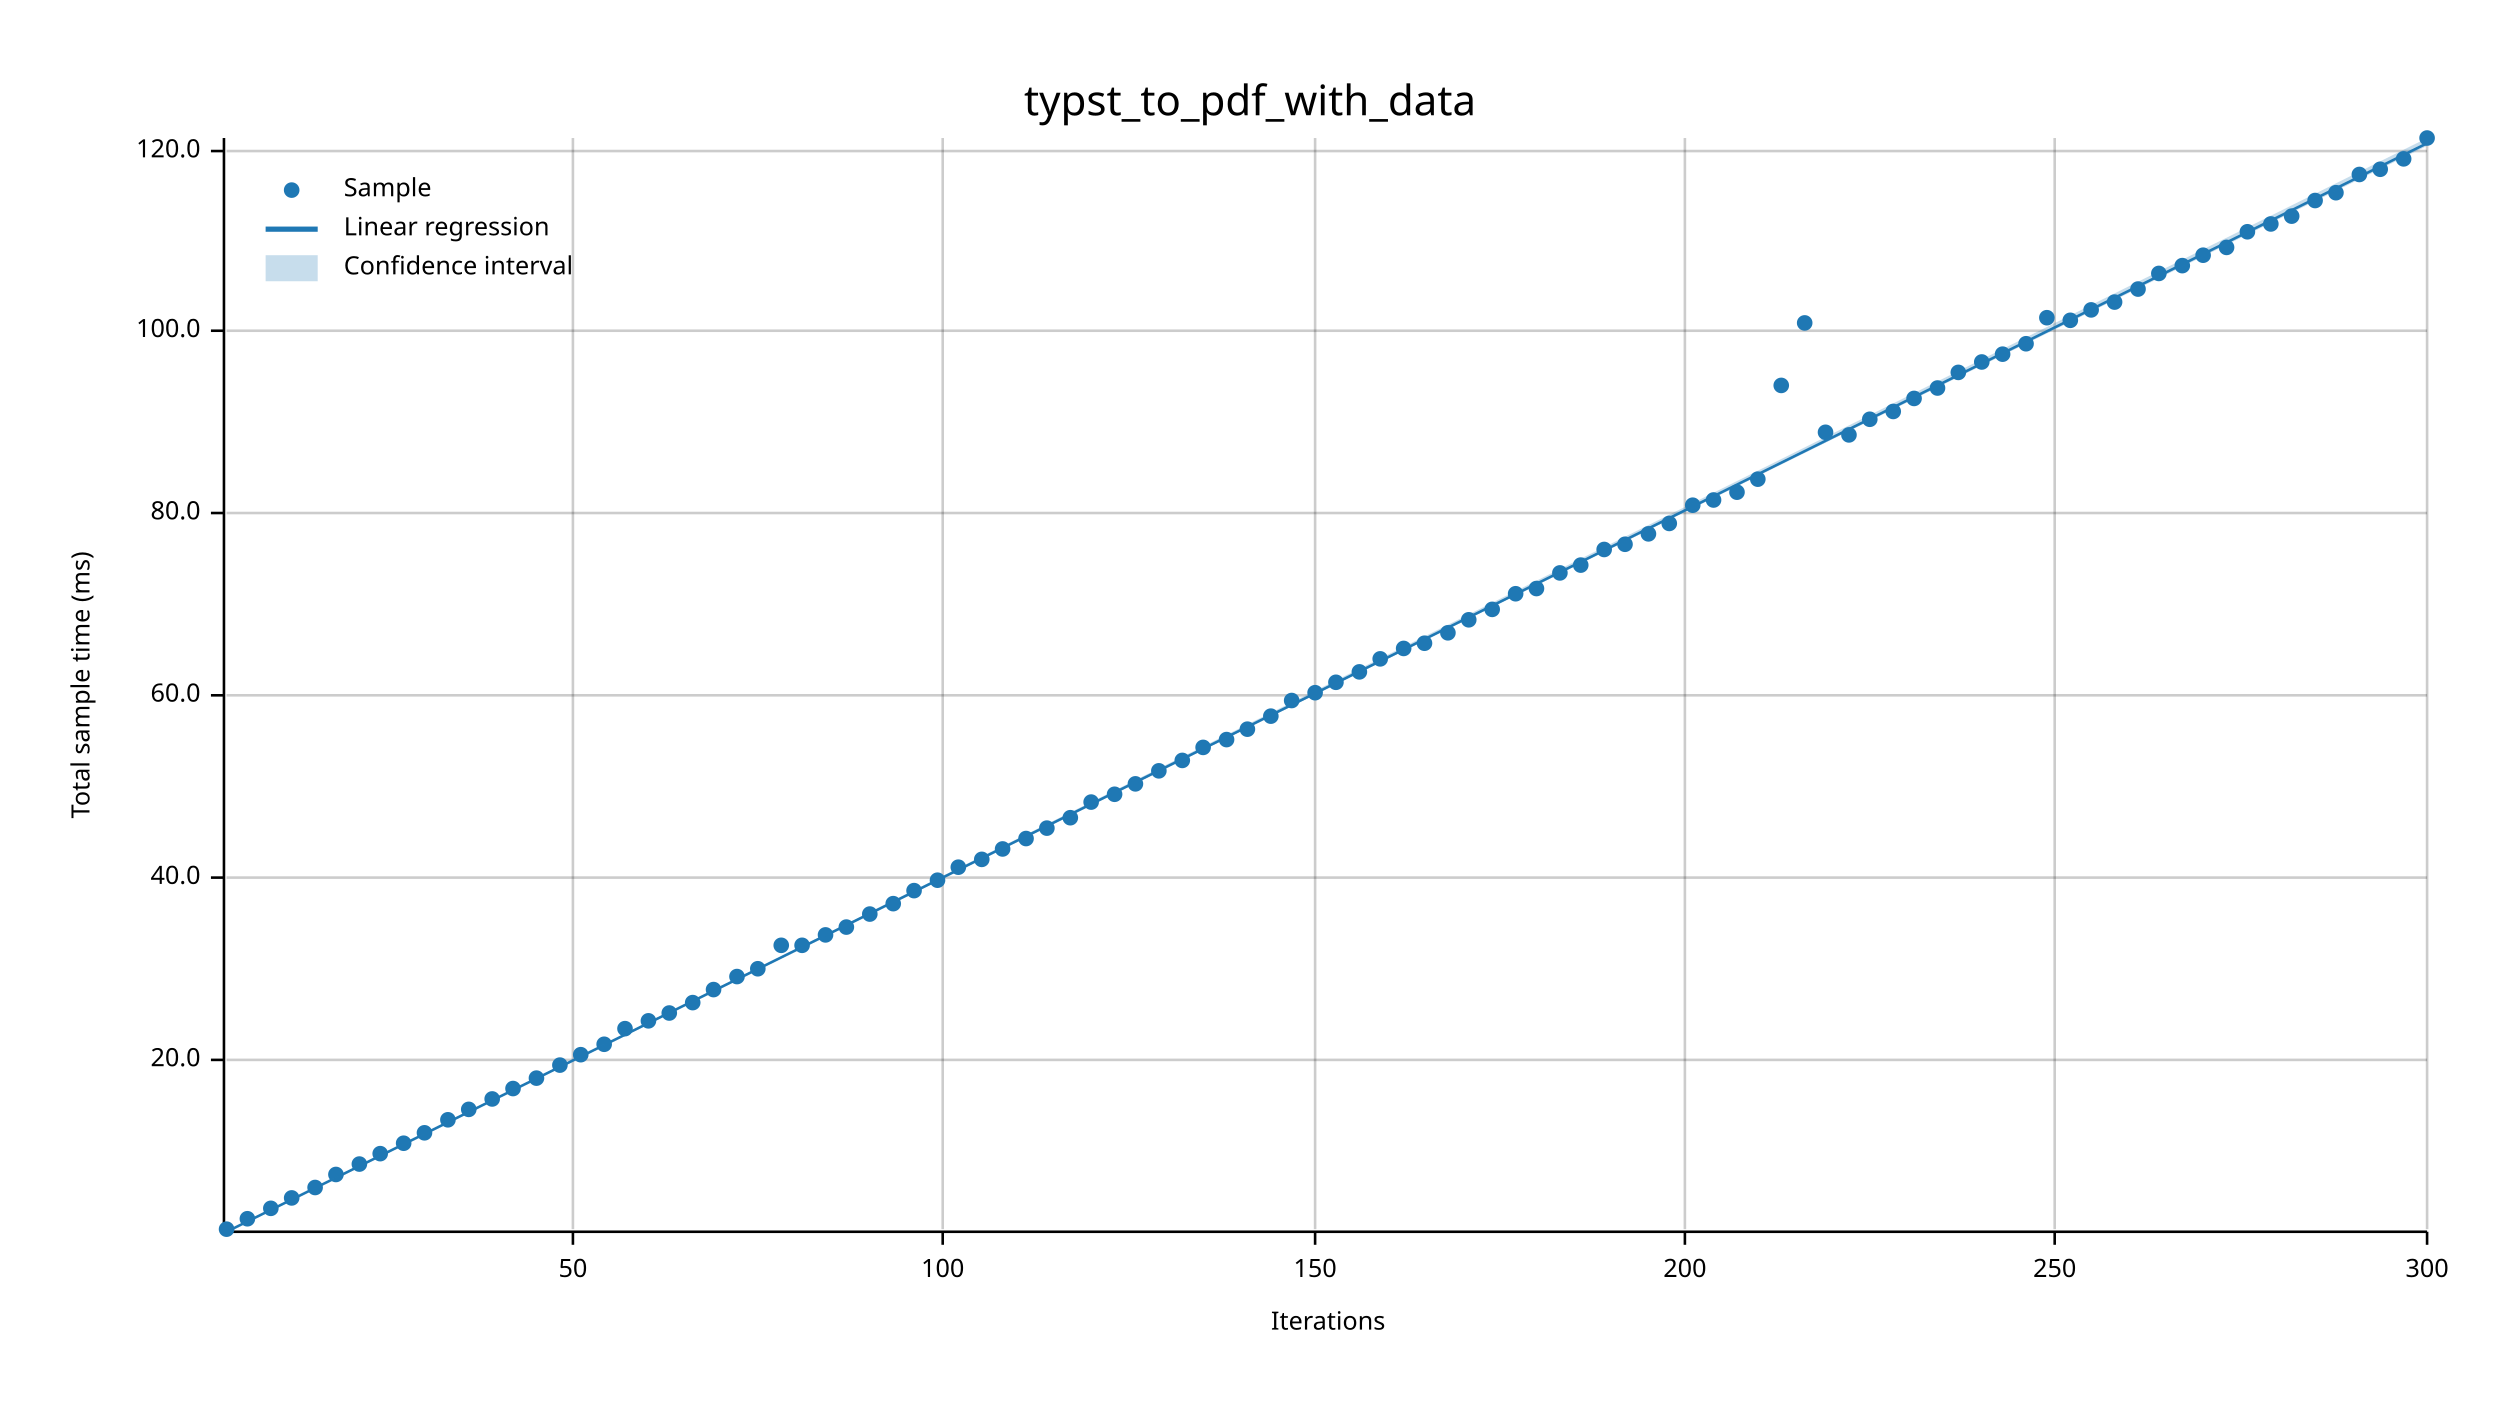
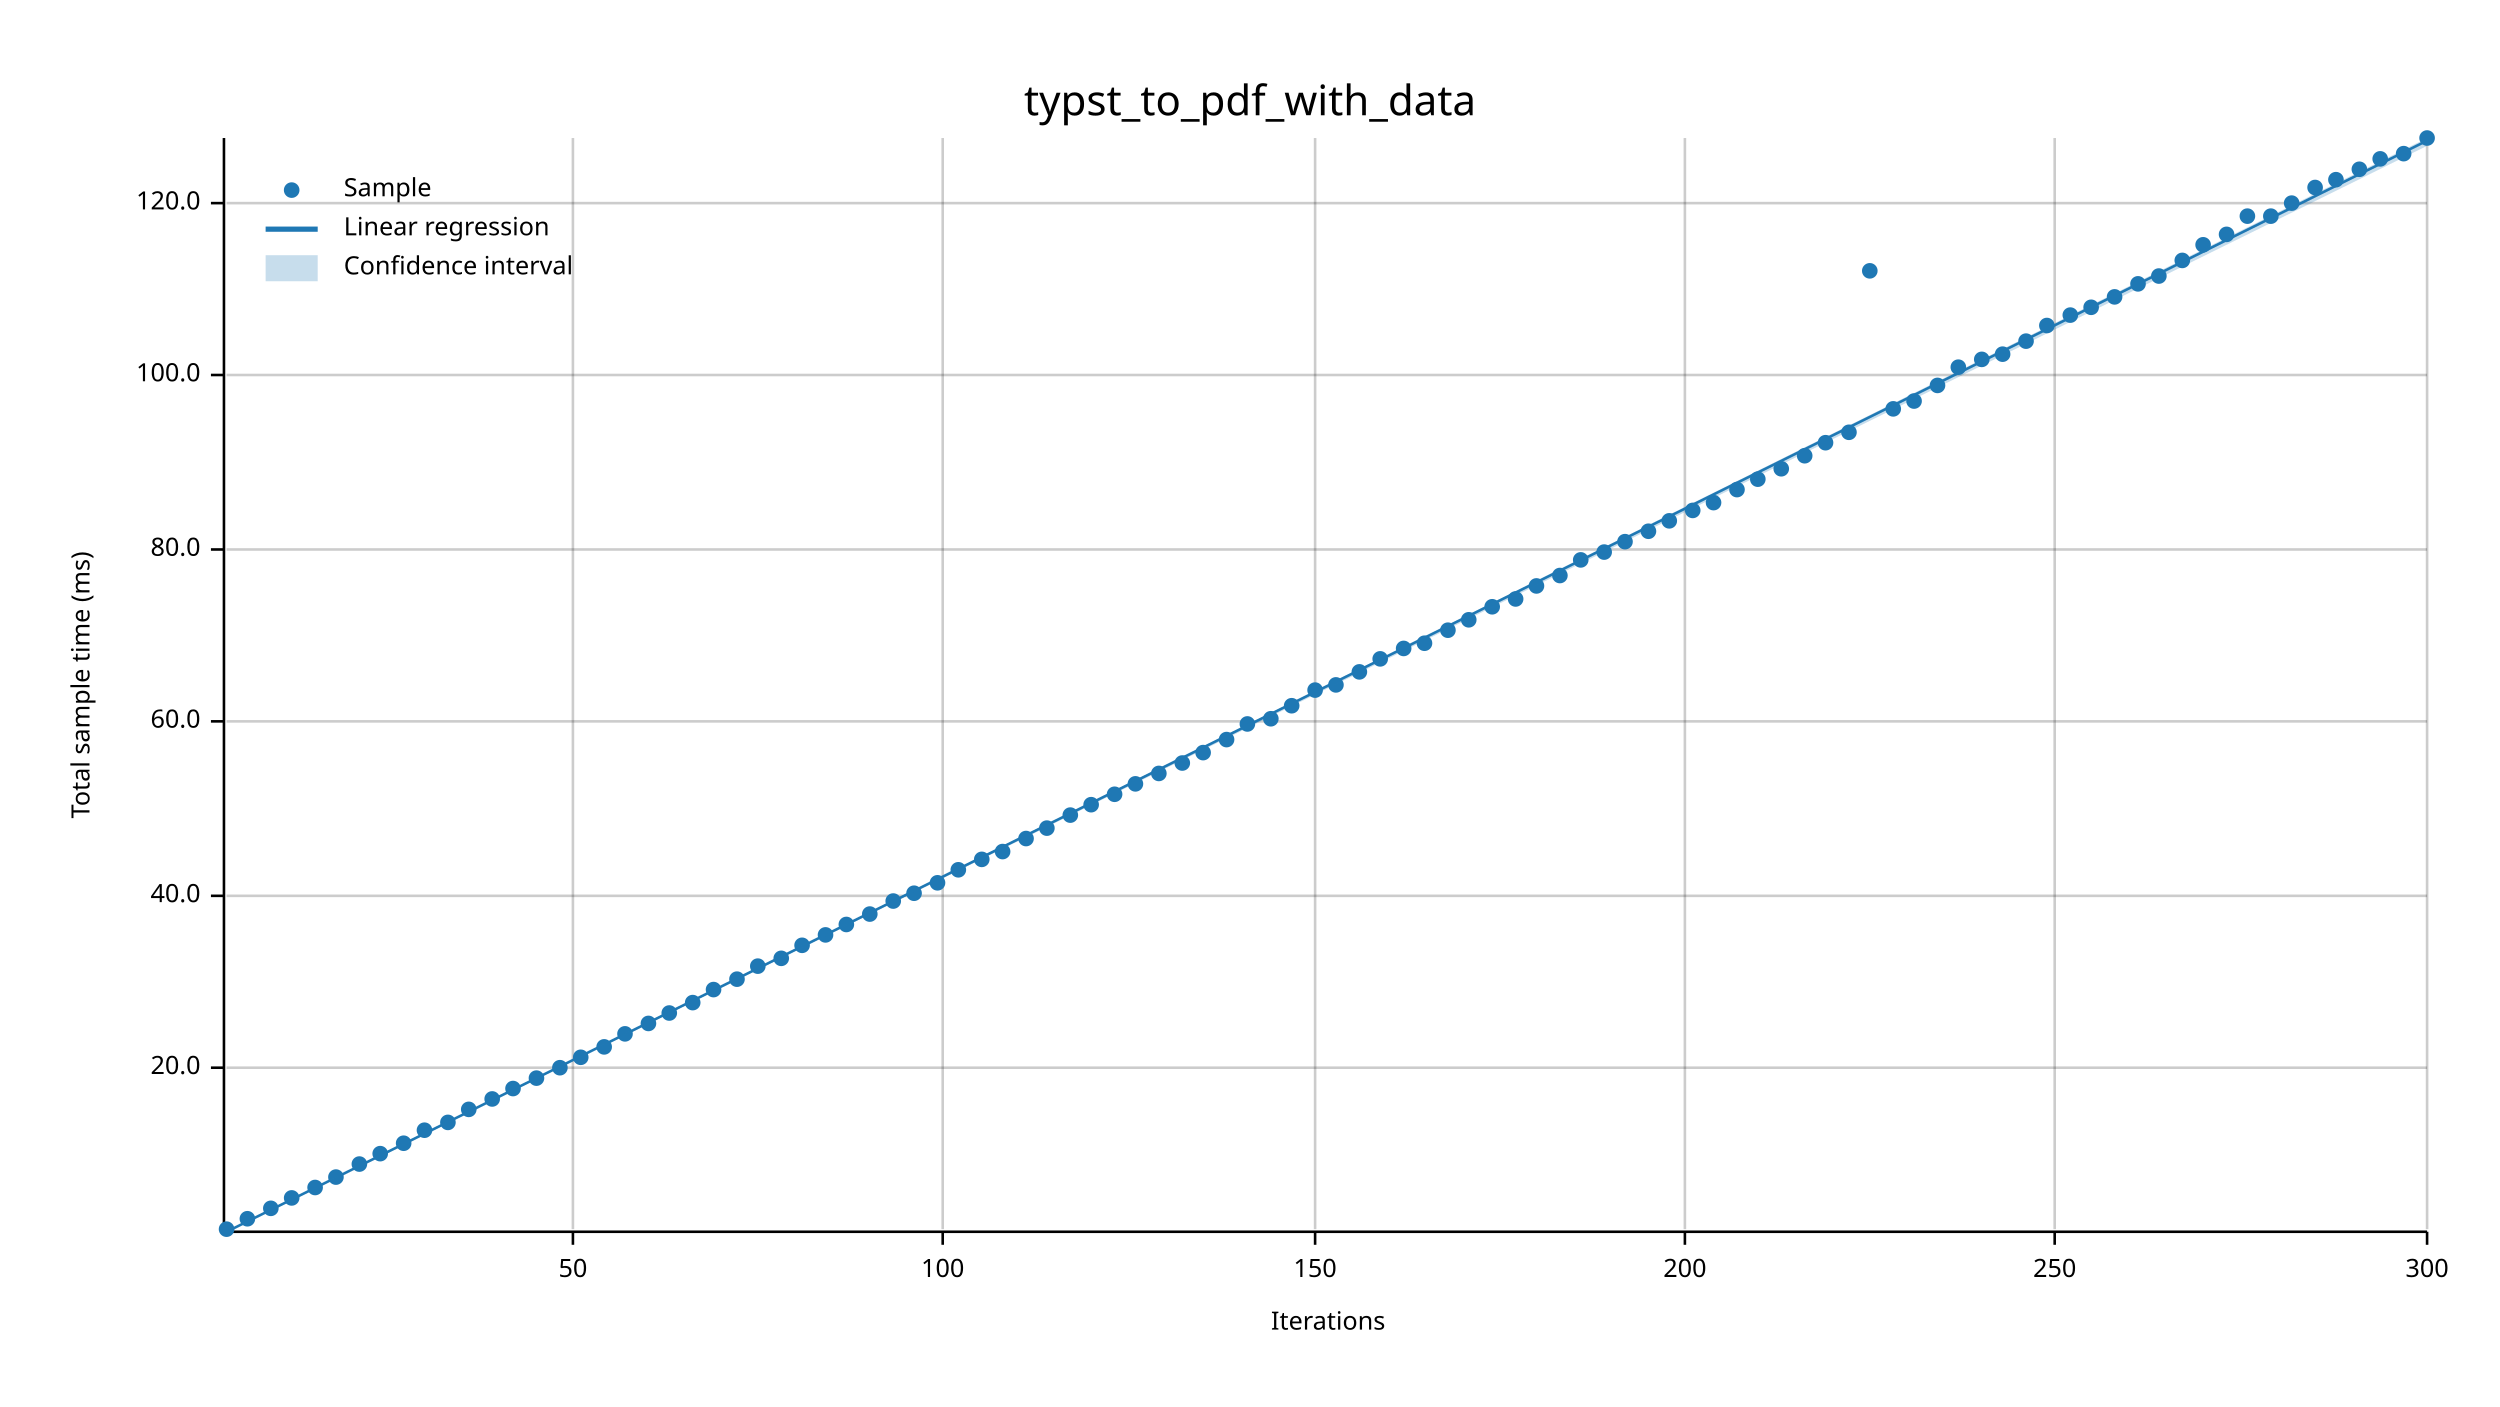
<svg xmlns="http://www.w3.org/2000/svg" width="960" height="540" viewBox="0 0 960 540">
  <text x="480" y="32" dy="0.76em" text-anchor="middle" font-family="sans-serif" font-size="16.129" opacity="1" fill="#000000">
typst_to_pdf_with_data
</text>
  <text x="27" y="263" dy="0.76em" text-anchor="middle" font-family="sans-serif" font-size="9.677" opacity="1" fill="#000000" transform="rotate(270, 27, 263)">
Total sample time (ms)
</text>
  <text x="510" y="513" dy="-0.5ex" text-anchor="middle" font-family="sans-serif" font-size="9.677" opacity="1" fill="#000000">
Iterations
</text>
  <line opacity="0.2" stroke="#000000" stroke-width="1" x1="220" y1="472" x2="220" y2="53" />
  <line opacity="0.2" stroke="#000000" stroke-width="1" x1="362" y1="472" x2="362" y2="53" />
  <line opacity="0.2" stroke="#000000" stroke-width="1" x1="505" y1="472" x2="505" y2="53" />
  <line opacity="0.2" stroke="#000000" stroke-width="1" x1="647" y1="472" x2="647" y2="53" />
  <line opacity="0.2" stroke="#000000" stroke-width="1" x1="789" y1="472" x2="789" y2="53" />
  <line opacity="0.2" stroke="#000000" stroke-width="1" x1="932" y1="472" x2="932" y2="53" />
-   <line opacity="0.2" stroke="#000000" stroke-width="1" x1="87" y1="407" x2="932" y2="407" />
-   <line opacity="0.2" stroke="#000000" stroke-width="1" x1="87" y1="337" x2="932" y2="337" />
-   <line opacity="0.2" stroke="#000000" stroke-width="1" x1="87" y1="267" x2="932" y2="267" />
-   <line opacity="0.2" stroke="#000000" stroke-width="1" x1="87" y1="197" x2="932" y2="197" />
-   <line opacity="0.2" stroke="#000000" stroke-width="1" x1="87" y1="127" x2="932" y2="127" />
-   <line opacity="0.2" stroke="#000000" stroke-width="1" x1="87" y1="58" x2="932" y2="58" />
+   <line opacity="0.2" stroke="#000000" stroke-width="1" x1="87" y1="410" x2="932" y2="410" />
+   <line opacity="0.2" stroke="#000000" stroke-width="1" x1="87" y1="344" x2="932" y2="344" />
+   <line opacity="0.2" stroke="#000000" stroke-width="1" x1="87" y1="277" x2="932" y2="277" />
+   <line opacity="0.2" stroke="#000000" stroke-width="1" x1="87" y1="211" x2="932" y2="211" />
+   <line opacity="0.2" stroke="#000000" stroke-width="1" x1="87" y1="144" x2="932" y2="144" />
+   <line opacity="0.2" stroke="#000000" stroke-width="1" x1="87" y1="78" x2="932" y2="78" />
  <polyline fill="none" opacity="1" stroke="#000000" stroke-width="1" points="86,53 86,472 " />
-   <text x="77" y="407" dy="0.5ex" text-anchor="end" font-family="sans-serif" font-size="9.677" opacity="1" fill="#000000">
+   <text x="77" y="410" dy="0.5ex" text-anchor="end" font-family="sans-serif" font-size="9.677" opacity="1" fill="#000000">
20.0
</text>
-   <polyline fill="none" opacity="1" stroke="#000000" stroke-width="1" points="81,407 86,407 " />
-   <text x="77" y="337" dy="0.5ex" text-anchor="end" font-family="sans-serif" font-size="9.677" opacity="1" fill="#000000">
+   <polyline fill="none" opacity="1" stroke="#000000" stroke-width="1" points="81,410 86,410 " />
+   <text x="77" y="344" dy="0.5ex" text-anchor="end" font-family="sans-serif" font-size="9.677" opacity="1" fill="#000000">
40.0
</text>
-   <polyline fill="none" opacity="1" stroke="#000000" stroke-width="1" points="81,337 86,337 " />
-   <text x="77" y="267" dy="0.5ex" text-anchor="end" font-family="sans-serif" font-size="9.677" opacity="1" fill="#000000">
+   <polyline fill="none" opacity="1" stroke="#000000" stroke-width="1" points="81,344 86,344 " />
+   <text x="77" y="277" dy="0.5ex" text-anchor="end" font-family="sans-serif" font-size="9.677" opacity="1" fill="#000000">
60.0
</text>
-   <polyline fill="none" opacity="1" stroke="#000000" stroke-width="1" points="81,267 86,267 " />
-   <text x="77" y="197" dy="0.5ex" text-anchor="end" font-family="sans-serif" font-size="9.677" opacity="1" fill="#000000">
+   <polyline fill="none" opacity="1" stroke="#000000" stroke-width="1" points="81,277 86,277 " />
+   <text x="77" y="211" dy="0.5ex" text-anchor="end" font-family="sans-serif" font-size="9.677" opacity="1" fill="#000000">
80.0
</text>
-   <polyline fill="none" opacity="1" stroke="#000000" stroke-width="1" points="81,197 86,197 " />
-   <text x="77" y="127" dy="0.5ex" text-anchor="end" font-family="sans-serif" font-size="9.677" opacity="1" fill="#000000">
+   <polyline fill="none" opacity="1" stroke="#000000" stroke-width="1" points="81,211 86,211 " />
+   <text x="77" y="144" dy="0.5ex" text-anchor="end" font-family="sans-serif" font-size="9.677" opacity="1" fill="#000000">
100.0
</text>
-   <polyline fill="none" opacity="1" stroke="#000000" stroke-width="1" points="81,127 86,127 " />
-   <text x="77" y="58" dy="0.5ex" text-anchor="end" font-family="sans-serif" font-size="9.677" opacity="1" fill="#000000">
+   <polyline fill="none" opacity="1" stroke="#000000" stroke-width="1" points="81,144 86,144 " />
+   <text x="77" y="78" dy="0.5ex" text-anchor="end" font-family="sans-serif" font-size="9.677" opacity="1" fill="#000000">
120.0
</text>
-   <polyline fill="none" opacity="1" stroke="#000000" stroke-width="1" points="81,58 86,58 " />
+   <polyline fill="none" opacity="1" stroke="#000000" stroke-width="1" points="81,78 86,78 " />
  <polyline fill="none" opacity="1" stroke="#000000" stroke-width="1" points="87,473 932,473 " />
  <text x="220" y="483" dy="0.76em" text-anchor="middle" font-family="sans-serif" font-size="9.677" opacity="1" fill="#000000">
50
</text>
  <polyline fill="none" opacity="1" stroke="#000000" stroke-width="1" points="220,473 220,478 " />
  <text x="362" y="483" dy="0.76em" text-anchor="middle" font-family="sans-serif" font-size="9.677" opacity="1" fill="#000000">
100
</text>
  <polyline fill="none" opacity="1" stroke="#000000" stroke-width="1" points="362,473 362,478 " />
  <text x="505" y="483" dy="0.76em" text-anchor="middle" font-family="sans-serif" font-size="9.677" opacity="1" fill="#000000">
150
</text>
  <polyline fill="none" opacity="1" stroke="#000000" stroke-width="1" points="505,473 505,478 " />
  <text x="647" y="483" dy="0.76em" text-anchor="middle" font-family="sans-serif" font-size="9.677" opacity="1" fill="#000000">
200
</text>
  <polyline fill="none" opacity="1" stroke="#000000" stroke-width="1" points="647,473 647,478 " />
  <text x="789" y="483" dy="0.76em" text-anchor="middle" font-family="sans-serif" font-size="9.677" opacity="1" fill="#000000">
250
</text>
  <polyline fill="none" opacity="1" stroke="#000000" stroke-width="1" points="789,473 789,478 " />
  <text x="932" y="483" dy="0.76em" text-anchor="middle" font-family="sans-serif" font-size="9.677" opacity="1" fill="#000000">
300
</text>
  <polyline fill="none" opacity="1" stroke="#000000" stroke-width="1" points="932,473 932,478 " />
  <circle cx="87" cy="472" r="3" opacity="1" fill="#1F78B4" stroke="none" stroke-width="1" />
  <circle cx="95" cy="468" r="3" opacity="1" fill="#1F78B4" stroke="none" stroke-width="1" />
  <circle cx="104" cy="464" r="3" opacity="1" fill="#1F78B4" stroke="none" stroke-width="1" />
  <circle cx="112" cy="460" r="3" opacity="1" fill="#1F78B4" stroke="none" stroke-width="1" />
  <circle cx="121" cy="456" r="3" opacity="1" fill="#1F78B4" stroke="none" stroke-width="1" />
-   <circle cx="129" cy="451" r="3" opacity="1" fill="#1F78B4" stroke="none" stroke-width="1" />
+   <circle cx="129" cy="452" r="3" opacity="1" fill="#1F78B4" stroke="none" stroke-width="1" />
  <circle cx="138" cy="447" r="3" opacity="1" fill="#1F78B4" stroke="none" stroke-width="1" />
  <circle cx="146" cy="443" r="3" opacity="1" fill="#1F78B4" stroke="none" stroke-width="1" />
  <circle cx="155" cy="439" r="3" opacity="1" fill="#1F78B4" stroke="none" stroke-width="1" />
-   <circle cx="163" cy="435" r="3" opacity="1" fill="#1F78B4" stroke="none" stroke-width="1" />
-   <circle cx="172" cy="430" r="3" opacity="1" fill="#1F78B4" stroke="none" stroke-width="1" />
+   <circle cx="163" cy="434" r="3" opacity="1" fill="#1F78B4" stroke="none" stroke-width="1" />
+   <circle cx="172" cy="431" r="3" opacity="1" fill="#1F78B4" stroke="none" stroke-width="1" />
  <circle cx="180" cy="426" r="3" opacity="1" fill="#1F78B4" stroke="none" stroke-width="1" />
  <circle cx="189" cy="422" r="3" opacity="1" fill="#1F78B4" stroke="none" stroke-width="1" />
  <circle cx="197" cy="418" r="3" opacity="1" fill="#1F78B4" stroke="none" stroke-width="1" />
  <circle cx="206" cy="414" r="3" opacity="1" fill="#1F78B4" stroke="none" stroke-width="1" />
-   <circle cx="215" cy="409" r="3" opacity="1" fill="#1F78B4" stroke="none" stroke-width="1" />
-   <circle cx="223" cy="405" r="3" opacity="1" fill="#1F78B4" stroke="none" stroke-width="1" />
-   <circle cx="232" cy="401" r="3" opacity="1" fill="#1F78B4" stroke="none" stroke-width="1" />
-   <circle cx="240" cy="395" r="3" opacity="1" fill="#1F78B4" stroke="none" stroke-width="1" />
-   <circle cx="249" cy="392" r="3" opacity="1" fill="#1F78B4" stroke="none" stroke-width="1" />
+   <circle cx="215" cy="410" r="3" opacity="1" fill="#1F78B4" stroke="none" stroke-width="1" />
+   <circle cx="223" cy="406" r="3" opacity="1" fill="#1F78B4" stroke="none" stroke-width="1" />
+   <circle cx="232" cy="402" r="3" opacity="1" fill="#1F78B4" stroke="none" stroke-width="1" />
+   <circle cx="240" cy="397" r="3" opacity="1" fill="#1F78B4" stroke="none" stroke-width="1" />
+   <circle cx="249" cy="393" r="3" opacity="1" fill="#1F78B4" stroke="none" stroke-width="1" />
  <circle cx="257" cy="389" r="3" opacity="1" fill="#1F78B4" stroke="none" stroke-width="1" />
  <circle cx="266" cy="385" r="3" opacity="1" fill="#1F78B4" stroke="none" stroke-width="1" />
  <circle cx="274" cy="380" r="3" opacity="1" fill="#1F78B4" stroke="none" stroke-width="1" />
-   <circle cx="283" cy="375" r="3" opacity="1" fill="#1F78B4" stroke="none" stroke-width="1" />
-   <circle cx="291" cy="372" r="3" opacity="1" fill="#1F78B4" stroke="none" stroke-width="1" />
-   <circle cx="300" cy="363" r="3" opacity="1" fill="#1F78B4" stroke="none" stroke-width="1" />
+   <circle cx="283" cy="376" r="3" opacity="1" fill="#1F78B4" stroke="none" stroke-width="1" />
+   <circle cx="291" cy="371" r="3" opacity="1" fill="#1F78B4" stroke="none" stroke-width="1" />
+   <circle cx="300" cy="368" r="3" opacity="1" fill="#1F78B4" stroke="none" stroke-width="1" />
  <circle cx="308" cy="363" r="3" opacity="1" fill="#1F78B4" stroke="none" stroke-width="1" />
  <circle cx="317" cy="359" r="3" opacity="1" fill="#1F78B4" stroke="none" stroke-width="1" />
-   <circle cx="325" cy="356" r="3" opacity="1" fill="#1F78B4" stroke="none" stroke-width="1" />
+   <circle cx="325" cy="355" r="3" opacity="1" fill="#1F78B4" stroke="none" stroke-width="1" />
  <circle cx="334" cy="351" r="3" opacity="1" fill="#1F78B4" stroke="none" stroke-width="1" />
-   <circle cx="343" cy="347" r="3" opacity="1" fill="#1F78B4" stroke="none" stroke-width="1" />
-   <circle cx="351" cy="342" r="3" opacity="1" fill="#1F78B4" stroke="none" stroke-width="1" />
-   <circle cx="360" cy="338" r="3" opacity="1" fill="#1F78B4" stroke="none" stroke-width="1" />
-   <circle cx="368" cy="333" r="3" opacity="1" fill="#1F78B4" stroke="none" stroke-width="1" />
+   <circle cx="343" cy="346" r="3" opacity="1" fill="#1F78B4" stroke="none" stroke-width="1" />
+   <circle cx="351" cy="343" r="3" opacity="1" fill="#1F78B4" stroke="none" stroke-width="1" />
+   <circle cx="360" cy="339" r="3" opacity="1" fill="#1F78B4" stroke="none" stroke-width="1" />
+   <circle cx="368" cy="334" r="3" opacity="1" fill="#1F78B4" stroke="none" stroke-width="1" />
  <circle cx="377" cy="330" r="3" opacity="1" fill="#1F78B4" stroke="none" stroke-width="1" />
-   <circle cx="385" cy="326" r="3" opacity="1" fill="#1F78B4" stroke="none" stroke-width="1" />
+   <circle cx="385" cy="327" r="3" opacity="1" fill="#1F78B4" stroke="none" stroke-width="1" />
  <circle cx="394" cy="322" r="3" opacity="1" fill="#1F78B4" stroke="none" stroke-width="1" />
  <circle cx="402" cy="318" r="3" opacity="1" fill="#1F78B4" stroke="none" stroke-width="1" />
-   <circle cx="411" cy="314" r="3" opacity="1" fill="#1F78B4" stroke="none" stroke-width="1" />
-   <circle cx="419" cy="308" r="3" opacity="1" fill="#1F78B4" stroke="none" stroke-width="1" />
+   <circle cx="411" cy="313" r="3" opacity="1" fill="#1F78B4" stroke="none" stroke-width="1" />
+   <circle cx="419" cy="309" r="3" opacity="1" fill="#1F78B4" stroke="none" stroke-width="1" />
  <circle cx="428" cy="305" r="3" opacity="1" fill="#1F78B4" stroke="none" stroke-width="1" />
  <circle cx="436" cy="301" r="3" opacity="1" fill="#1F78B4" stroke="none" stroke-width="1" />
-   <circle cx="445" cy="296" r="3" opacity="1" fill="#1F78B4" stroke="none" stroke-width="1" />
-   <circle cx="454" cy="292" r="3" opacity="1" fill="#1F78B4" stroke="none" stroke-width="1" />
-   <circle cx="462" cy="287" r="3" opacity="1" fill="#1F78B4" stroke="none" stroke-width="1" />
+   <circle cx="445" cy="297" r="3" opacity="1" fill="#1F78B4" stroke="none" stroke-width="1" />
+   <circle cx="454" cy="293" r="3" opacity="1" fill="#1F78B4" stroke="none" stroke-width="1" />
+   <circle cx="462" cy="289" r="3" opacity="1" fill="#1F78B4" stroke="none" stroke-width="1" />
  <circle cx="471" cy="284" r="3" opacity="1" fill="#1F78B4" stroke="none" stroke-width="1" />
-   <circle cx="479" cy="280" r="3" opacity="1" fill="#1F78B4" stroke="none" stroke-width="1" />
-   <circle cx="488" cy="275" r="3" opacity="1" fill="#1F78B4" stroke="none" stroke-width="1" />
-   <circle cx="496" cy="269" r="3" opacity="1" fill="#1F78B4" stroke="none" stroke-width="1" />
-   <circle cx="505" cy="266" r="3" opacity="1" fill="#1F78B4" stroke="none" stroke-width="1" />
-   <circle cx="513" cy="262" r="3" opacity="1" fill="#1F78B4" stroke="none" stroke-width="1" />
+   <circle cx="479" cy="278" r="3" opacity="1" fill="#1F78B4" stroke="none" stroke-width="1" />
+   <circle cx="488" cy="276" r="3" opacity="1" fill="#1F78B4" stroke="none" stroke-width="1" />
+   <circle cx="496" cy="271" r="3" opacity="1" fill="#1F78B4" stroke="none" stroke-width="1" />
+   <circle cx="505" cy="265" r="3" opacity="1" fill="#1F78B4" stroke="none" stroke-width="1" />
+   <circle cx="513" cy="263" r="3" opacity="1" fill="#1F78B4" stroke="none" stroke-width="1" />
  <circle cx="522" cy="258" r="3" opacity="1" fill="#1F78B4" stroke="none" stroke-width="1" />
  <circle cx="530" cy="253" r="3" opacity="1" fill="#1F78B4" stroke="none" stroke-width="1" />
  <circle cx="539" cy="249" r="3" opacity="1" fill="#1F78B4" stroke="none" stroke-width="1" />
  <circle cx="547" cy="247" r="3" opacity="1" fill="#1F78B4" stroke="none" stroke-width="1" />
-   <circle cx="556" cy="243" r="3" opacity="1" fill="#1F78B4" stroke="none" stroke-width="1" />
+   <circle cx="556" cy="242" r="3" opacity="1" fill="#1F78B4" stroke="none" stroke-width="1" />
  <circle cx="564" cy="238" r="3" opacity="1" fill="#1F78B4" stroke="none" stroke-width="1" />
-   <circle cx="573" cy="234" r="3" opacity="1" fill="#1F78B4" stroke="none" stroke-width="1" />
-   <circle cx="582" cy="228" r="3" opacity="1" fill="#1F78B4" stroke="none" stroke-width="1" />
-   <circle cx="590" cy="226" r="3" opacity="1" fill="#1F78B4" stroke="none" stroke-width="1" />
-   <circle cx="599" cy="220" r="3" opacity="1" fill="#1F78B4" stroke="none" stroke-width="1" />
-   <circle cx="607" cy="217" r="3" opacity="1" fill="#1F78B4" stroke="none" stroke-width="1" />
-   <circle cx="616" cy="211" r="3" opacity="1" fill="#1F78B4" stroke="none" stroke-width="1" />
-   <circle cx="624" cy="209" r="3" opacity="1" fill="#1F78B4" stroke="none" stroke-width="1" />
-   <circle cx="633" cy="205" r="3" opacity="1" fill="#1F78B4" stroke="none" stroke-width="1" />
-   <circle cx="641" cy="201" r="3" opacity="1" fill="#1F78B4" stroke="none" stroke-width="1" />
-   <circle cx="650" cy="194" r="3" opacity="1" fill="#1F78B4" stroke="none" stroke-width="1" />
-   <circle cx="658" cy="192" r="3" opacity="1" fill="#1F78B4" stroke="none" stroke-width="1" />
-   <circle cx="667" cy="189" r="3" opacity="1" fill="#1F78B4" stroke="none" stroke-width="1" />
+   <circle cx="573" cy="233" r="3" opacity="1" fill="#1F78B4" stroke="none" stroke-width="1" />
+   <circle cx="582" cy="230" r="3" opacity="1" fill="#1F78B4" stroke="none" stroke-width="1" />
+   <circle cx="590" cy="225" r="3" opacity="1" fill="#1F78B4" stroke="none" stroke-width="1" />
+   <circle cx="599" cy="221" r="3" opacity="1" fill="#1F78B4" stroke="none" stroke-width="1" />
+   <circle cx="607" cy="215" r="3" opacity="1" fill="#1F78B4" stroke="none" stroke-width="1" />
+   <circle cx="616" cy="212" r="3" opacity="1" fill="#1F78B4" stroke="none" stroke-width="1" />
+   <circle cx="624" cy="208" r="3" opacity="1" fill="#1F78B4" stroke="none" stroke-width="1" />
+   <circle cx="633" cy="204" r="3" opacity="1" fill="#1F78B4" stroke="none" stroke-width="1" />
+   <circle cx="641" cy="200" r="3" opacity="1" fill="#1F78B4" stroke="none" stroke-width="1" />
+   <circle cx="650" cy="196" r="3" opacity="1" fill="#1F78B4" stroke="none" stroke-width="1" />
+   <circle cx="658" cy="193" r="3" opacity="1" fill="#1F78B4" stroke="none" stroke-width="1" />
+   <circle cx="667" cy="188" r="3" opacity="1" fill="#1F78B4" stroke="none" stroke-width="1" />
  <circle cx="675" cy="184" r="3" opacity="1" fill="#1F78B4" stroke="none" stroke-width="1" />
-   <circle cx="684" cy="148" r="3" opacity="1" fill="#1F78B4" stroke="none" stroke-width="1" />
-   <circle cx="693" cy="124" r="3" opacity="1" fill="#1F78B4" stroke="none" stroke-width="1" />
-   <circle cx="701" cy="166" r="3" opacity="1" fill="#1F78B4" stroke="none" stroke-width="1" />
-   <circle cx="710" cy="167" r="3" opacity="1" fill="#1F78B4" stroke="none" stroke-width="1" />
-   <circle cx="718" cy="161" r="3" opacity="1" fill="#1F78B4" stroke="none" stroke-width="1" />
-   <circle cx="727" cy="158" r="3" opacity="1" fill="#1F78B4" stroke="none" stroke-width="1" />
-   <circle cx="735" cy="153" r="3" opacity="1" fill="#1F78B4" stroke="none" stroke-width="1" />
-   <circle cx="744" cy="149" r="3" opacity="1" fill="#1F78B4" stroke="none" stroke-width="1" />
-   <circle cx="752" cy="143" r="3" opacity="1" fill="#1F78B4" stroke="none" stroke-width="1" />
-   <circle cx="761" cy="139" r="3" opacity="1" fill="#1F78B4" stroke="none" stroke-width="1" />
+   <circle cx="684" cy="180" r="3" opacity="1" fill="#1F78B4" stroke="none" stroke-width="1" />
+   <circle cx="693" cy="175" r="3" opacity="1" fill="#1F78B4" stroke="none" stroke-width="1" />
+   <circle cx="701" cy="170" r="3" opacity="1" fill="#1F78B4" stroke="none" stroke-width="1" />
+   <circle cx="710" cy="166" r="3" opacity="1" fill="#1F78B4" stroke="none" stroke-width="1" />
+   <circle cx="718" cy="104" r="3" opacity="1" fill="#1F78B4" stroke="none" stroke-width="1" />
+   <circle cx="727" cy="157" r="3" opacity="1" fill="#1F78B4" stroke="none" stroke-width="1" />
+   <circle cx="735" cy="154" r="3" opacity="1" fill="#1F78B4" stroke="none" stroke-width="1" />
+   <circle cx="744" cy="148" r="3" opacity="1" fill="#1F78B4" stroke="none" stroke-width="1" />
+   <circle cx="752" cy="141" r="3" opacity="1" fill="#1F78B4" stroke="none" stroke-width="1" />
+   <circle cx="761" cy="138" r="3" opacity="1" fill="#1F78B4" stroke="none" stroke-width="1" />
  <circle cx="769" cy="136" r="3" opacity="1" fill="#1F78B4" stroke="none" stroke-width="1" />
-   <circle cx="778" cy="132" r="3" opacity="1" fill="#1F78B4" stroke="none" stroke-width="1" />
-   <circle cx="786" cy="122" r="3" opacity="1" fill="#1F78B4" stroke="none" stroke-width="1" />
-   <circle cx="795" cy="123" r="3" opacity="1" fill="#1F78B4" stroke="none" stroke-width="1" />
-   <circle cx="803" cy="119" r="3" opacity="1" fill="#1F78B4" stroke="none" stroke-width="1" />
-   <circle cx="812" cy="116" r="3" opacity="1" fill="#1F78B4" stroke="none" stroke-width="1" />
-   <circle cx="821" cy="111" r="3" opacity="1" fill="#1F78B4" stroke="none" stroke-width="1" />
-   <circle cx="829" cy="105" r="3" opacity="1" fill="#1F78B4" stroke="none" stroke-width="1" />
-   <circle cx="838" cy="102" r="3" opacity="1" fill="#1F78B4" stroke="none" stroke-width="1" />
-   <circle cx="846" cy="98" r="3" opacity="1" fill="#1F78B4" stroke="none" stroke-width="1" />
-   <circle cx="855" cy="95" r="3" opacity="1" fill="#1F78B4" stroke="none" stroke-width="1" />
-   <circle cx="863" cy="89" r="3" opacity="1" fill="#1F78B4" stroke="none" stroke-width="1" />
-   <circle cx="872" cy="86" r="3" opacity="1" fill="#1F78B4" stroke="none" stroke-width="1" />
-   <circle cx="880" cy="83" r="3" opacity="1" fill="#1F78B4" stroke="none" stroke-width="1" />
-   <circle cx="889" cy="77" r="3" opacity="1" fill="#1F78B4" stroke="none" stroke-width="1" />
-   <circle cx="897" cy="74" r="3" opacity="1" fill="#1F78B4" stroke="none" stroke-width="1" />
-   <circle cx="906" cy="67" r="3" opacity="1" fill="#1F78B4" stroke="none" stroke-width="1" />
-   <circle cx="914" cy="65" r="3" opacity="1" fill="#1F78B4" stroke="none" stroke-width="1" />
-   <circle cx="923" cy="61" r="3" opacity="1" fill="#1F78B4" stroke="none" stroke-width="1" />
+   <circle cx="778" cy="131" r="3" opacity="1" fill="#1F78B4" stroke="none" stroke-width="1" />
+   <circle cx="786" cy="125" r="3" opacity="1" fill="#1F78B4" stroke="none" stroke-width="1" />
+   <circle cx="795" cy="121" r="3" opacity="1" fill="#1F78B4" stroke="none" stroke-width="1" />
+   <circle cx="803" cy="118" r="3" opacity="1" fill="#1F78B4" stroke="none" stroke-width="1" />
+   <circle cx="812" cy="114" r="3" opacity="1" fill="#1F78B4" stroke="none" stroke-width="1" />
+   <circle cx="821" cy="109" r="3" opacity="1" fill="#1F78B4" stroke="none" stroke-width="1" />
+   <circle cx="829" cy="106" r="3" opacity="1" fill="#1F78B4" stroke="none" stroke-width="1" />
+   <circle cx="838" cy="100" r="3" opacity="1" fill="#1F78B4" stroke="none" stroke-width="1" />
+   <circle cx="846" cy="94" r="3" opacity="1" fill="#1F78B4" stroke="none" stroke-width="1" />
+   <circle cx="855" cy="90" r="3" opacity="1" fill="#1F78B4" stroke="none" stroke-width="1" />
+   <circle cx="863" cy="83" r="3" opacity="1" fill="#1F78B4" stroke="none" stroke-width="1" />
+   <circle cx="872" cy="83" r="3" opacity="1" fill="#1F78B4" stroke="none" stroke-width="1" />
+   <circle cx="880" cy="78" r="3" opacity="1" fill="#1F78B4" stroke="none" stroke-width="1" />
+   <circle cx="889" cy="72" r="3" opacity="1" fill="#1F78B4" stroke="none" stroke-width="1" />
+   <circle cx="897" cy="69" r="3" opacity="1" fill="#1F78B4" stroke="none" stroke-width="1" />
+   <circle cx="906" cy="65" r="3" opacity="1" fill="#1F78B4" stroke="none" stroke-width="1" />
+   <circle cx="914" cy="61" r="3" opacity="1" fill="#1F78B4" stroke="none" stroke-width="1" />
+   <circle cx="923" cy="59" r="3" opacity="1" fill="#1F78B4" stroke="none" stroke-width="1" />
  <circle cx="932" cy="53" r="3" opacity="1" fill="#1F78B4" stroke="none" stroke-width="1" />
-   <polyline fill="none" opacity="1" stroke="#1F78B4" stroke-width="1" points="87,473 932,55 " />
+   <polyline fill="none" opacity="1" stroke="#1F78B4" stroke-width="1" points="87,473 932,54 " />
  <polygon opacity="0.25" fill="#1F78B4" points="87,473 932,56 932,53 " />
  <text x="132" y="68" dy="0.76em" text-anchor="start" font-family="sans-serif" font-size="9.677" opacity="1" fill="#000000">
Sample
</text>
  <text x="132" y="83" dy="0.76em" text-anchor="start" font-family="sans-serif" font-size="9.677" opacity="1" fill="#000000">
Linear regression
</text>
  <text x="132" y="98" dy="0.76em" text-anchor="start" font-family="sans-serif" font-size="9.677" opacity="1" fill="#000000">
Confidence interval
</text>
  <circle cx="112" cy="73" r="3" opacity="1" fill="#1F78B4" stroke="none" stroke-width="1" />
  <polyline fill="none" opacity="1" stroke="#1F78B4" stroke-width="2" points="102,88 122,88 " />
  <rect x="102" y="98" width="20" height="10" opacity="0.25" fill="#1F78B4" stroke="none" />
</svg>
